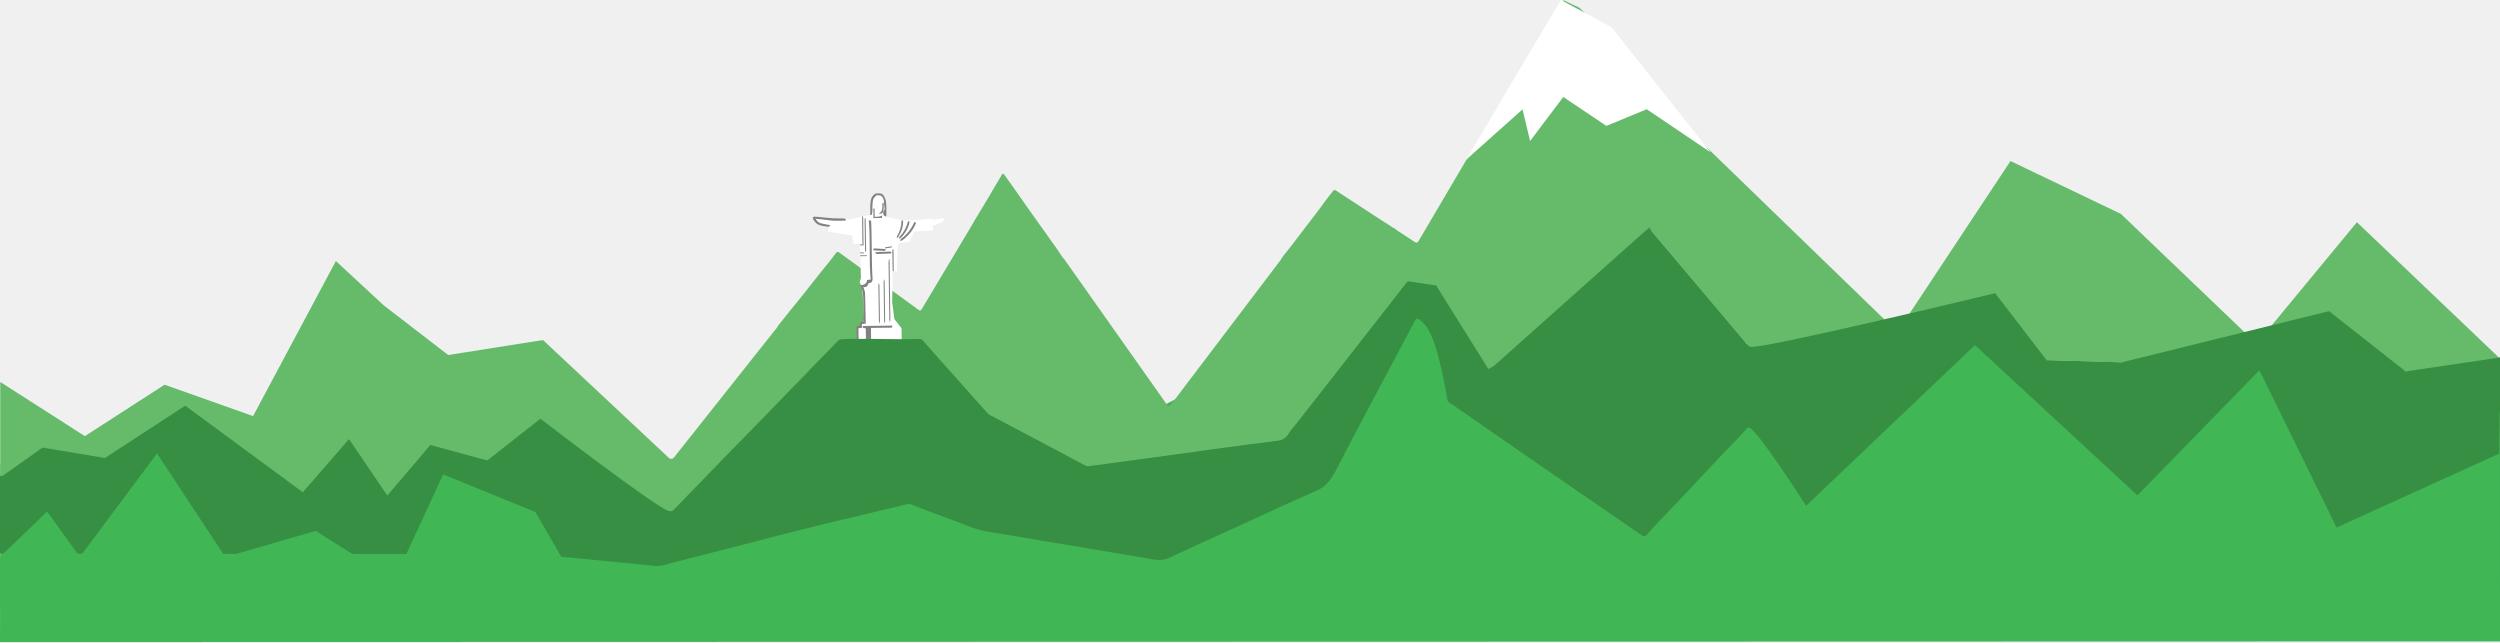
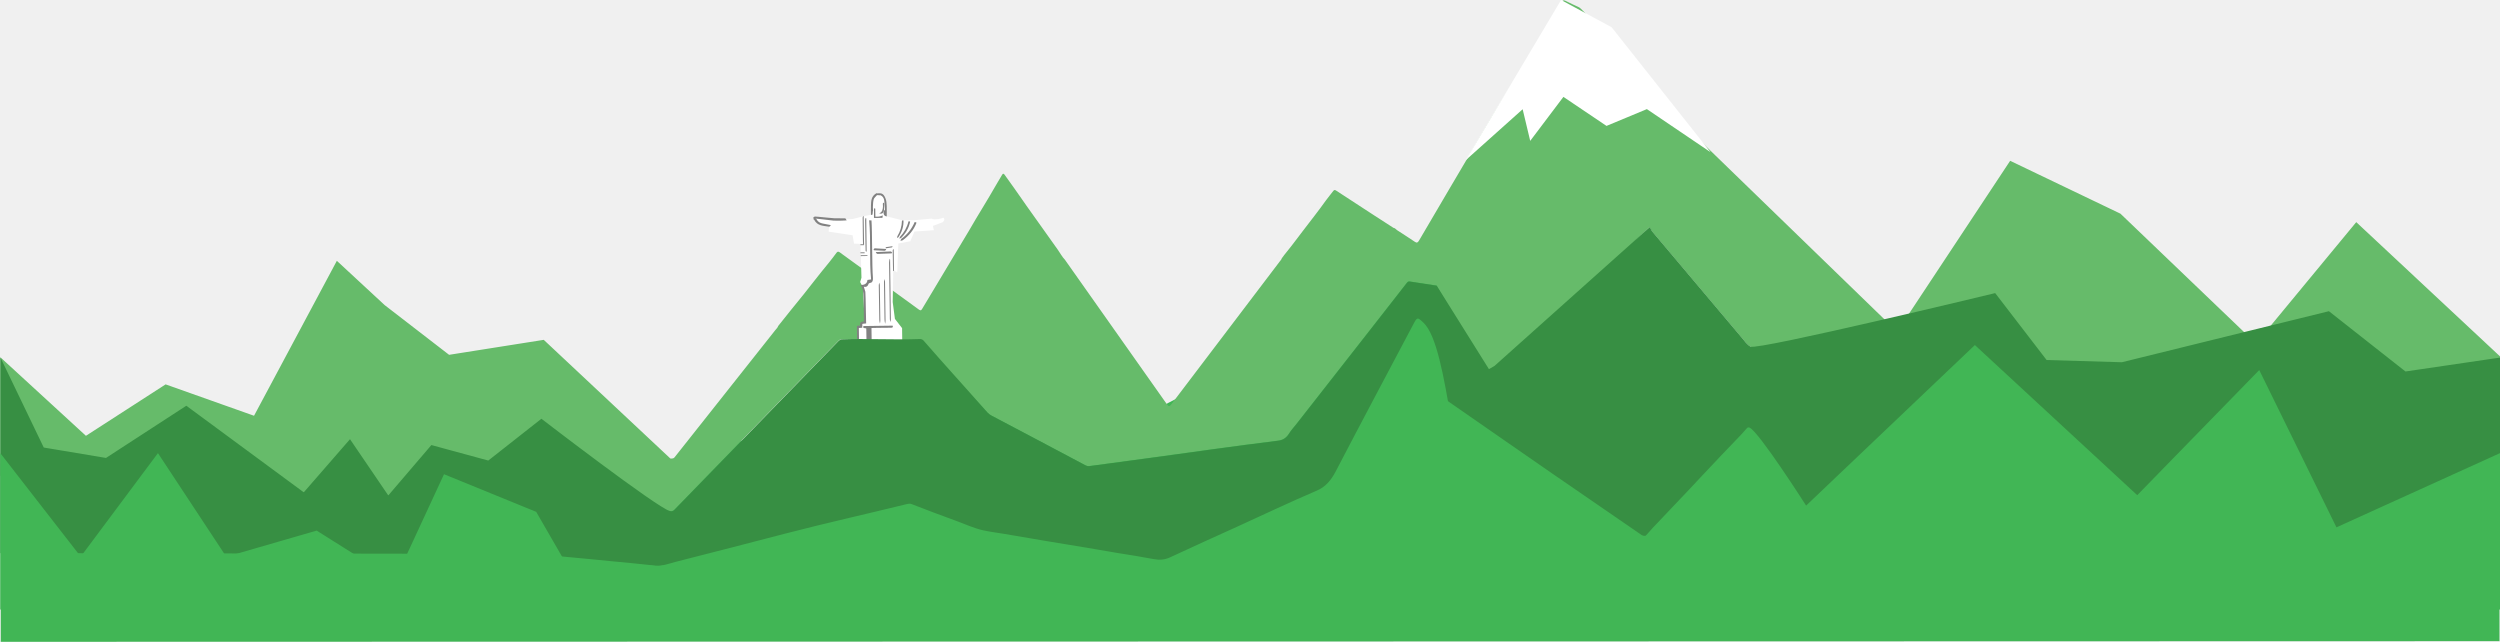
- <svg xmlns="http://www.w3.org/2000/svg" version="1.1" x="0px" y="0px" width="1920.3px" height="493.2px" viewBox="0 0 1920.3 493.2" enable-background="new 0 0 1920.3 493.2" xml:space="preserve">
+ <svg xmlns="http://www.w3.org/2000/svg" version="1.1" x="0px" y="0px" width="1920px" height="492.9px" viewBox="0 0 1920 492.9" enable-background="new 0 0 1920 492.9" xml:space="preserve">
  <defs>
</defs>
-   <polygon fill="#41B655" points="1920.3,492.7 1920.3,291.3 1355.2,281.5 1102.1,203.8 878,319.5 689.7,284.5 508,366.2 428.5,354.4  0.3,356.3 0,493.2 " />
-   <path fill="#66BB6A" d="M1920.3,291.3c-0.8,0.1-1.5-0.4-2.2-0.8c-14.5-8.1-559.1-16.1-573.6-24.1c-2.6-1.4-4.4-4.2-6.5-6.6  c-23.1-27.4-46.3-54.8-69.4-82.2c-0.7-0.8-1.6-3-1.6-3l-119.3,113.3l-4.3,2.5l-40.1-70.9c0,0-13.9-2.1-20.8-3.2  c-1-0.2-1.6,0.3-2.2,1.2c-9.4,12.1-18.8,24.1-28.2,36.1c-18.9,24.1-37.8,48.2-56.6,72.4c-1.8,2.4-3.8,4.5-5.5,7.1  c-2.4,3.8-5.2,5.2-8.7,5.6c-16.5,2-33,4.3-49.6,6.5c-16.5,2.2-32.9,4.6-49.3,6.8c-15.4,2.1-30.7,4.1-46.1,6.2  c-1,0.1-1.9-0.1-2.8-0.6c-24.2-12.8-48.3-25.6-72.5-38.4c-2-1-3.5-2.9-5.1-4.7c-15.9-18.1-31.8-26.7-47.6-44.9  c-1.1-1.3-2.2-1.6-3.5-1.5c-19.5,0.8-39.1-8.2-58.6-7.5c-1,0-1.8,0.6-2.6,1.4c-26.7,27.5-53.5,55.1-80.2,82.6  c-15.2,15.6-30.4,31.2-45.5,46.9c-1.2,1.2-2.3,1.5-3.8,1.2c-35.7-9-476.3-18-512-27c-0.6-0.2-1.3-0.1-1.9-0.2c0-24,0-72.1,0-72.1  L65.2,335l61.2-39.5l68,24.1L258,200.5l36.7,34l49.6,38.2l72.8-11.5l97.3,91.1c0,0,2.1,0.5,3.2-0.8c25.8-32.6,51.6-65.1,77.4-97.6  c0.8-1.1,1.9-1.9,2.4-3.4c3-3.8,6.1-7.6,9.1-11.4c3.4-4.3,6.9-8.5,10.3-12.7c3-3.7,5.9-7.6,8.9-11.3c3.5-4.5,7.1-8.9,10.7-13.3  c1.9-2.4,3.8-4.8,5.6-7.3c0.8-1.1,1.4-1.3,2.5-0.6c9.6,7,19.3,14,29,21c0.5,0.4,1.1,0.6,1.6,0.8c0.3,0.3,0.5,0.6,0.8,0.8  c9.9,7.2,19.9,14.3,29.8,21.6c1.3,0.9,1.8,0.2,2.5-1c11.9-19.9,23.8-39.8,35.7-59.7c3.5-6.1,7.1-12.1,10.7-18  c3.6-5.8,7-11.8,10.5-17.7c1.5-2.5,3-5.1,4.5-7.6c0.7-1.1,1.3-0.7,1.9,0.2c4.5,6.3,9,12.5,13.4,18.9c2.2,3.3,4.6,6.5,6.9,9.8  c6.8,9.6,13.7,19.2,20.5,28.8c1.8,2.5,3.3,5.5,5.4,7.6c26.2,37.1,52.3,74.1,78.5,111.2c1.3,1.9,2,1.8,3.3,0.1  c27.8-36.7,55.7-73.4,83.5-110.1c0.5-0.7,1.1-1.2,1.4-2.2c2.4-3.4,5-6.3,7.5-9.6c5.7-7.7,11.7-15.2,17.5-22.9  c2.9-3.8,5.9-7.7,8.7-11.7c1.9-2.7,4-5,5.9-7.6c0.8-1,1.4-0.7,2.2-0.2c9.9,6.4,19.7,12.9,29.6,19.3c4.7,3.1,9.4,6.1,14.1,9.1  c0.4,0.3,0.8,0.4,1.3,0.6c0.6,0.5,1.2,1,1.8,1.5c4.5,3,9.1,5.8,13.6,8.9c1.6,1.1,2.3,0.6,3.3-1.1c15.3-26,30.5-51.9,45.8-77.8  c24.4-41.4,39.2-63.6,63.6-105c0.9-1.5,1.5-1.9,2.9-1.2c3.5,1.8,7.1,3.4,10.7,5.1c4,2,70.6,80.8,70.6,80.8l173.9,168.4l86.9-131.3  l84.8,40.6l104.2,99.7l77.1-93.3l108.4,103.3c0,0,1.1,0.9,1.8,0.7C1920.3,280.2,1920.3,285.7,1920.3,291.3z" />
+   <polygon fill="#41B655" points="1919.6,492.4 1919.6,291.2 1354.9,281.3 1102,203.7 878.1,319.3 689.9,284.4 508.4,365.9  428.9,354.2 0.6,356 0.6,492.9 " />
+   <path fill="#66BB6A" d="M1920,291.1v-0.8c0,0-561.2-16.1-575.7-24.1c-2.6-1.4-4.4-4.2-6.5-6.6c-23.1-27.4-46.2-54.8-69.3-82.2  c-0.7-0.8-1.6-3-1.6-3l-119.2,113.2l-4.3,2.5l-40.1-70.8c0,0-13.9-2.1-20.8-3.2c-1-0.2-1.6,0.3-2.2,1.2c-9.4,12-18.8,24.1-28.2,36.1  c-18.9,24.1-37.7,48.2-56.6,72.3c-1.8,2.4-3.8,4.5-5.5,7.1c-2.4,3.8-5.2,5.2-8.7,5.6c-16.5,2-33,4.3-49.5,6.5  c-16.4,2.2-32.9,4.6-49.3,6.8c-15.4,2.1-30.7,4.1-46.1,6.2c-1,0.1-1.9-0.1-2.8-0.6c-24.1-12.8-48.3-25.6-72.4-38.3  c-2-1-3.5-2.9-5.1-4.7c-15.9-18.1-31.7-26.6-47.6-44.8c-1.1-1.3-2.2-1.6-3.5-1.5c-19.5,0.8-39.1-8.2-58.6-7.5c-1,0-1.8,0.6-2.6,1.4  c-26.7,27.5-53.5,55-80.2,82.5c-15.2,15.6-30.4,31.2-45.5,46.8c-1.2,1.2-2.3,1.5-3.7,1.2c-35.7-9-478.4-18-514.1-27  c-0.6-0.2,0.6-0.1,0-0.2c0-24,0-90.8,0-90.8l65.7,60.3l61.2-39.5l67.9,24.1l63.6-119l36.7,34l49.5,38.2l72.7-11.5l97.2,91.1  c0,0,2.1,0.5,3.2-0.8c25.8-32.6,51.5-65,77.3-97.6c0.8-1.1,1.9-1.9,2.4-3.4c3-3.8,6-7.6,9.1-11.4c3.4-4.3,6.9-8.5,10.3-12.7  c3-3.7,5.9-7.6,8.9-11.3c3.5-4.5,7.1-8.9,10.7-13.3c1.9-2.4,3.8-4.8,5.6-7.3c0.8-1.1,1.4-1.3,2.5-0.6c9.6,7,19.3,14,28.9,21  c0.5,0.4,1.1,0.6,1.6,0.8c0.3,0.3,0.5,0.6,0.8,0.8c9.9,7.2,19.9,14.3,29.8,21.6c1.3,0.9,1.8,0.2,2.5-1  c11.9-19.9,23.8-39.8,35.7-59.6c3.5-6.1,7.1-12.1,10.7-18c3.6-5.8,7-11.8,10.4-17.6c1.5-2.5,3-5.1,4.5-7.6c0.7-1.1,1.3-0.7,1.9,0.2  c4.5,6.3,9,12.5,13.4,18.9c2.2,3.3,4.6,6.5,6.9,9.8c6.8,9.6,13.6,19.2,20.5,28.8c1.8,2.5,3.3,5.5,5.4,7.6  c26.1,37,52.3,74.1,78.4,111.1c1.3,1.9,2,1.8,3.3,0.1c27.8-36.7,55.7-73.4,83.5-110c0.5-0.7,1.1-1.2,1.4-2.2c2.4-3.4,5-6.3,7.5-9.6  c5.7-7.7,11.7-15.2,17.5-22.9c2.9-3.8,5.9-7.7,8.7-11.7c1.9-2.7,4-5,5.9-7.6c0.8-1,1.4-0.7,2.2-0.2c9.8,6.4,19.7,12.9,29.6,19.3  c4.7,3.1,9.4,6.1,14.1,9.1c0.4,0.3,0.8,0.4,1.3,0.5c0.6,0.5,1.2,1,1.8,1.5c4.5,3,9.1,5.8,13.6,8.9c1.6,1.1,2.3,0.6,3.3-1.1  c15.2-26,30.5-51.9,45.8-77.8c24.4-41.4,39.2-63.5,63.6-105c0.9-1.5,1.5-1.9,2.9-1.2c3.5,1.8,7.1,3.4,10.7,5.1  c4,2,70.6,80.8,70.6,80.8L1457,254.7l86.8-131.2l84.7,40.6l104.1,99.7l77-93.2L1920,273.7v0.7V291.1z" />
  <g>
-     <path fill="#FFFFFF" d="M724.8,168c-0.7-1.4-0.8-0.1-4.8,0.4c-4,0.5-4.8-0.4-4.8-0.4l-13.2,1.2l-9.3,0.1l-13-3.3l-0.8-1.3l1.4-4.9   l-1.1-7.7l-3.3-2.8l-2.8,0l-2.1,1.8l-1.4,3.8l-0.9,7.9l1,2l-6.9,1.4l-8.3,2.1l-7.1,0.3l-7-0.2l-3.1,0.4l-11.9-1.3l0.5,1l3.2,3.3   l7,1.4l0.3,1.8l-0.3,3l18.4,2.8l1.1,6.4l5,0.2l0.7,26.1l-1,3.3l2.1,4.1l1.3,24.7l-0.5,1.8l-2.2,2.2l-2.4,1.9l0.3,25.1l33.9-0.5   l-0.3-23.9l-5.5-7.1l-1.7-12.9l0.4-24.7l3.1,1.9l0.8-22.3l9.3-1.7l3.2-7.5l14.9-1l-0.7-3.3l7.1-2.7   C723.3,171.3,725.5,169.4,724.8,168z" />
+     <path fill="#FFFFFF" d="M725.1,167.9c-0.7-1.4-0.8-0.1-4.8,0.4c-4,0.5-4.8-0.4-4.8-0.4l-13.2,1.2l-9.3,0.1l-13-3.3l-0.8-1.3   l1.4-4.9l-1.1-7.7l-3.3-2.8l-2.8,0l-2.1,1.8l-1.4,3.8l-0.9,7.9l1,2l-6.9,1.4l-8.3,2.1l-7.1,0.3l-7-0.2l-3.1,0.4l-11.9-1.3l0.5,1   l3.2,3.3l7,1.4l0.3,1.8l-0.3,3l18.4,2.8l1.1,6.4l5,0.2l0.7,26l-1,3.3l2.1,4.1l1.3,24.7l-0.5,1.8l-2.2,2.2l-2.4,1.9l0.3,25.1   l33.9-0.5l-0.3-23.9l-5.5-7.1l-1.7-12.9l0.4-24.7l3.1,1.9l0.8-22.2l9.2-1.7l3.2-7.5l14.9-1l-0.7-3.3l7.1-2.7   C723.5,171.2,725.8,169.3,725.1,167.9z" />
    <g>
-       <path fill="#818181" d="M672.6,148.7c0.2,0.3-0.9,0.9-0.2,1.1c0.8,0.3,3.6,0.2,3.8,0.3c1.7,0.9,2.5,2.3,2.7,4.1    c0.2,2.1,0.4,4.1,0.6,6.2c0,0.3,0,0.8-0.1,0.9c-1.2,0.8-1.3,2.8-0.6,3.9c0.6,1,2,1.1,2,1.1s0.1-6.5,0-7.9c-0.1-2.1-0.2-4.3-1-6.1    c-0.6-1.5-1.6-3.5-3.6-3.7C674.3,148.4,672.9,148.7,672.6,148.7z" />
-       <path fill="#818181" d="M624.4,168.5c0.2,0.1,0.5,0.2,0.6,0.4c2.4,4.8,7.2,4.6,11.5,5.3c0.3,0.1,0.8-0.6,1.2-0.9    c-0.1-0.1-0.2-0.3-0.3-0.4c-1.9-0.4-3.8-0.7-5.7-1.1c-2.2-0.4-3.9-1.3-4.9-3.3c-0.6-1.1-1.3-1.3-2.3-0.7    C624.4,168,624.4,168.2,624.4,168.5z" />
-       <path fill="#818181" d="M670.2,161.9c0-1-0.2-2.1-0.1-3.1c0.1-1.9,0.1-3.8,0.6-5.6c0.3-1.1,1.5-2,2.3-3c0.4-0.5,0.7-0.8,0.7-0.8    s-0.6-0.7-1.2-0.7c-3.6,2.1-3.8,5.6-4,9.2c-0.1,1.7,0,5.6,0,7.3c0.2,0.1,1-0.3,1.1-0.2C670.1,164.5,669.9,162.3,670.2,161.9    L670.2,161.9z" />
-       <path fill="#818181" d="M670.4,276.7c-0.4-0.4-1.2-0.6-1.8-0.6c-3,0-6,0.1-8.9,0.1c-0.1-8-0.2-16-0.3-24.1c1-0.1,1.7-0.2,2.6-0.2    c0-1,0.1-1.9,0.1-3c1-0.1,1.9-0.2,2.9-0.3c-0.1-6.4-0.4-19-0.4-19l-0.2-5.3c0,0-0.7-2.3-1.2-3.9c2.1,0.5,3.1-0.5,3.7-2.3    c0.1-0.4,1.4-0.8,1.4-0.8s2.3,0,1.9-4.2c-0.7-7.1-0.5-36.1-1.1-43.7c-0.6,0-1.1-0.1-1.8-0.1c1.5,15.5,0,29.9,1.5,45.4    c-1.6,0.1-1.1,0.3-2.8,0.4c-0.2,3.1-2.7,3.9-5.2,3.9c2.6,4.4,2.2,9,2.3,13.6c0.1,4.8,0.1,9.5,0.2,14.3c-2.8,0.5-2.8,0.5-3.1,3.2    c-0.6,0.1-1.3,0.1-2.3,0.3c0.1,9.1,0.3,18.2,0.4,27.5c2.6,0,5.5,0.1,8.3-0.2C669,277.6,672.3,278.5,670.4,276.7z" />
-       <path fill="#818181" d="M665.4,274.5c1.4,0,2.5,0,3.9-0.1c-0.1-7.5-0.2-14.8-0.3-22.5c1.8,0,3.3,0,4.8-0.1c3.4,0,6.9-0.1,10.3-0.1    c1.1,0,1.6-0.4,1.2-1.6c-7.5,0.1-15,0.2-22.5,0.3c-0.7,2.2,1.3,1.3,2.2,1.9C665.2,259.6,665.3,267,665.4,274.5z" />
-       <path fill="#818181" d="M624.6,167.8c1.7,0.1,13.7,1.6,15,1.7c3.2,0.2,10.1,0,10.4-0.2c-0.4-0.3-0.8-1.5-1.2-1.5    c-2.9,0-5.7-0.1-8.7-0.1c-1.6,0-12.7-1.3-14.6-1.3c-0.5,0-0.9,0.6-1.4,0.9C624.3,167.5,624.4,167.7,624.6,167.8z" />
-       <path fill="#818181" d="M682.9,198.8c-0.1,1-0.4,2-0.4,2.9c0.1,11.9,0.3,23.7,0.5,35.6c0,2.7,0,5.4,0.1,8.1c0,0.7,0.3,1.4,0.5,2.1    c0.1-0.7,0.3-1.4,0.3-2.1c-0.2-15.3-0.4-30.5-0.6-45.8C683.1,199.3,683,199.1,682.9,198.8z" />
-       <path fill="#818181" d="M685.8,191.4c-0.1,0.3-0.4,0.7-0.4,1c0,4.2,0.1,8.4,0.2,12.6c0,1,0,1.9,0.1,2.9c0,0.3,0.8,0.4,0.8,0.4    s-0.1-11.2-0.2-16.6C686,191.6,685.9,191.5,685.8,191.4z" />
-       <path fill="#818181" d="M664.5,167.4c-0.1,0.5-0.4,1.1-0.4,1.6c0.1,6.5,0.2,12.9,0.3,19.4c0,1.5,0,3,0.1,4.4    c0,0.4,0.8,0.6,0.8,0.6s-0.2-17.3-0.4-25.6C664.7,167.7,664.6,167.6,664.5,167.4z" />
-       <path fill="#818181" d="M663.8,194.3c-0.1-0.1-0.1-0.4-0.2-0.4c-0.8,0-1.6,0-2.4,0c-0.2,0-0.4,0-0.6,0c-0.1,0-0.1,0.7-0.1,0.7    s2.2,0,3.2,0C663.8,194.6,663.8,194.5,663.8,194.3z" />
-       <path fill="#818181" d="M662.6,165.9c-0.1,0.5-0.4,0.9-0.4,1.4c0.1,5.5,0.1,11.1,0.2,16.6c0,1.3,0,2.5,0.1,3.8    c0,0.3,0.8,0.5,0.8,0.5s-0.2-14.7-0.3-21.9C662.9,166.2,662.7,166,662.6,165.9z" />
-       <path fill="#818181" d="M663.3,188.2c-0.1-0.1-0.1-0.4-0.2-0.4c-0.7,0-1.3,0-2,0c-0.2,0-0.3,0-0.5,0c0,0,0,0.7,0,0.7s1.8,0,2.6,0    C663.2,188.4,663.3,188.3,663.3,188.2z" />
-       <path fill="#818181" d="M666,196.5c-0.1-0.1-0.2-0.4-0.3-0.4c-1.3,0-2.7,0-4,0c-0.3,0-0.6,0-0.9,0c-0.1,0-0.1,0.7-0.1,0.7    s3.6,0,5.3-0.1C665.9,196.7,666,196.6,666,196.5z" />
-       <path fill="#818181" d="M679.7,231.2c-0.1-4.9-0.1-9.8-0.2-14.7c0-0.7-0.3-1.4-0.4-2.1c-0.1,0.7-0.4,1.3-0.4,2    c0.1,9.6,0.3,19.3,0.4,28.9c0,0.5,0,1,0.1,1.4c0.1,0.7,0.3,1.4,0.4,2.1c0.1-0.8,0.3-1.5,0.3-2.3    C679.8,241.4,679.7,236.3,679.7,231.2C679.6,231.2,679.6,231.2,679.7,231.2z" />
-       <path fill="#818181" d="M703.7,171.1c-0.5-0.2-0.8-0.4-1.2-0.5c-0.2,0.1-0.3,0.1-0.3,0.2c-2.2,5.1-5.5,9.3-10,12.6    c-0.4,0.3-0.6,1.1-0.9,1.6c0.6-0.1,1.3-0.1,1.8-0.4C697.8,181.1,701.5,176.7,703.7,171.1z" />
-       <path fill="#818181" d="M698.7,170.3c-0.4-0.1-0.7-0.2-1-0.3c-0.1,0.1-0.2,0.2-0.3,0.2c-1.1,4.5-3.3,8.4-6.5,11.8    c-0.3,0.3-0.3,1-0.5,1.4c0.5-0.2,1.1-0.3,1.4-0.6C695.3,179.4,697.7,175.3,698.7,170.3z" />
-       <path fill="#818181" d="M693.7,169.4c-0.4,0-0.7,0-1,0c-0.1,0.1-0.2,0.2-0.2,0.3c-0.1,4.2-1.3,8.2-3.5,11.8    c-0.2,0.4-0.1,0.9-0.2,1.4c0.4-0.3,0.9-0.4,1.1-0.8C692.4,178.2,693.8,174.1,693.7,169.4z" />
-       <path fill="#818181" d="M675.7,232.7c-0.1-4.5-0.1-9-0.2-13.5c0-0.6-0.3-1.3-0.4-1.9c-0.1,0.6-0.4,1.2-0.4,1.8    c0.1,8.8,0.2,17.6,0.4,26.5c0,0.4,0,0.9,0.1,1.3c0.1,0.7,0.3,1.3,0.4,1.9c0.1-0.7,0.3-1.4,0.3-2.1    C675.8,242,675.7,237.3,675.7,232.7C675.6,232.7,675.7,232.7,675.7,232.7z" />
-       <path fill="#818181" d="M670.9,167.5c2.2,0,4.3-0.1,6.5-0.1c0.1-0.6,0.2-1.1,0.3-1.9c-1,0.3-1.8,0.8-2.7,0.9c-1,0.2-2,0.1-3.1,0.1    c0-2.1-0.1-4.1-0.1-6.2c-0.4-0.1-0.6-0.1-1-0.2C671,160,670.9,164.9,670.9,167.5z" />
-       <path fill="#818181" d="M684.9,194.1c-0.4-0.3-0.8-1-1.2-0.9c-3.7,0.1-7.4,0.3-11.1,0.5c-0.1,0.2-0.2,0.4-0.3,0.5    c0.5,0.3,0.9,0.9,1.4,0.9c3.6-0.1,7.2-0.3,10.7-0.4C684.6,194.5,684.8,194.3,684.9,194.1z" />
-       <path fill="#818181" d="M670.7,191.7c0.3-0.3,0.6-1,1-0.9c2.8,0.1,5.7,0.3,8.5,0.5c0.1,0.2,0.1,0.4,0.2,0.5    c-0.4,0.3-0.7,0.9-1.1,0.9c-2.8-0.1-5.5-0.3-8.3-0.4C670.9,192.1,670.8,191.9,670.7,191.7z" />
-       <path fill="#818181" d="M679.8,190.5c0.1-0.2,0.3-0.6,0.4-0.6c1.6-0.3,3.2-0.5,4.8-0.7c0.1,0.1,0.1,0.2,0.2,0.3    c-0.2,0.2-0.3,0.6-0.5,0.6c-1.5,0.3-3.1,0.5-4.6,0.7C680,190.7,679.9,190.6,679.8,190.5z" />
-       <path fill="#818181" d="M674.9,164c1.9,0.6,3.2-0.1,3.6-1.9c0.4-1.8,0.3-3.7,0.4-5.6c0-0.3-0.5-0.5-0.7-0.8    c-0.2,0.3-0.5,0.6-0.5,0.9c0,0.8,0.2,1.6,0.1,2.4C677.6,160.9,677.5,162.9,674.9,164z" />
+       <path fill="#818181" d="M672.8,148.6c0.2,0.3-0.9,0.9-0.2,1.1c0.8,0.3,3.6,0.2,3.8,0.3c1.7,0.9,2.5,2.3,2.7,4.1    c0.2,2.1,0.4,4.1,0.6,6.2c0,0.3,0,0.8-0.1,0.9c-1.2,0.8-1.3,2.8-0.6,3.9c0.6,1,2,1.1,2,1.1s0.1-6.5,0-7.9c-0.1-2.1-0.2-4.3-1-6.1    c-0.6-1.5-1.6-3.4-3.6-3.7C674.6,148.3,673.2,148.6,672.8,148.6z" />
+       <path fill="#818181" d="M624.7,168.4c0.2,0.1,0.5,0.2,0.6,0.4c2.4,4.8,7.2,4.6,11.5,5.3c0.3,0.1,0.8-0.6,1.2-0.9    c-0.1-0.1-0.2-0.3-0.3-0.4c-1.9-0.4-3.8-0.7-5.7-1.1c-2.2-0.4-3.9-1.3-4.9-3.3c-0.6-1.1-1.3-1.3-2.3-0.7    C624.7,167.9,624.7,168.1,624.7,168.4z" />
+       <path fill="#818181" d="M670.5,161.8c0-1-0.2-2.1-0.1-3.1c0.1-1.9,0.1-3.8,0.6-5.6c0.3-1.1,1.5-2,2.3-3c0.4-0.5,0.7-0.8,0.7-0.8    s-0.6-0.7-1.2-0.7c-3.6,2.1-3.8,5.6-3.9,9.2c-0.1,1.7,0,5.6,0,7.3c0.2,0.1,1-0.3,1.1-0.2C670.3,164.4,670.2,162.2,670.5,161.8    L670.5,161.8z" />
+       <path fill="#818181" d="M670.6,276.5c-0.4-0.4-1.2-0.6-1.8-0.6c-3,0-6,0.1-8.9,0.1c-0.1-8-0.2-16-0.3-24.1c1-0.1,1.7-0.2,2.6-0.2    c0-1,0.1-1.9,0.1-3c1-0.1,1.9-0.2,2.9-0.3c-0.1-6.4-0.4-19-0.4-19l-0.2-5.3c0,0-0.7-2.3-1.2-3.9c2.1,0.5,3.1-0.5,3.7-2.3    c0.1-0.4,1.4-0.7,1.4-0.7s2.3,0,1.9-4.2c-0.7-7.1-0.5-36.1-1.1-43.7c-0.6,0-1.1-0.1-1.8-0.1c1.5,15.5,0,29.9,1.5,45.4    c-1.6,0.1-1.1,0.3-2.8,0.4c-0.2,3.1-2.7,3.9-5.2,3.9c2.6,4.4,2.2,9,2.3,13.6c0.1,4.8,0.1,9.5,0.2,14.3c-2.8,0.5-2.8,0.5-3.1,3.2    c-0.6,0.1-1.3,0.1-2.3,0.3c0.1,9.1,0.3,18.2,0.4,27.5c2.6,0,5.4,0.1,8.3-0.2C669.3,277.4,672.6,278.4,670.6,276.5z" />
+       <path fill="#818181" d="M665.7,274.4c1.4,0,2.5,0,3.9-0.1c-0.1-7.5-0.2-14.8-0.3-22.4c1.8,0,3.3,0,4.8-0.1c3.4,0,6.9-0.1,10.3-0.1    c1.1,0,1.6-0.4,1.2-1.6c-7.5,0.1-15,0.2-22.5,0.3c-0.7,2.2,1.3,1.3,2.2,1.9C665.5,259.5,665.6,266.9,665.7,274.4z" />
+       <path fill="#818181" d="M624.9,167.7c1.7,0.1,13.7,1.6,15,1.7c3.2,0.2,10,0,10.4-0.2c-0.4-0.3-0.8-1.5-1.2-1.5    c-2.9,0-5.7-0.1-8.7-0.1c-1.6,0-12.7-1.3-14.5-1.3c-0.5,0-0.9,0.6-1.4,0.9C624.6,167.4,624.7,167.6,624.9,167.7z" />
+       <path fill="#818181" d="M683.2,198.7c-0.1,1-0.4,2-0.4,2.9c0.1,11.8,0.3,23.7,0.5,35.5c0,2.7,0,5.4,0.1,8.1c0,0.7,0.3,1.4,0.5,2.1    c0.1-0.7,0.3-1.4,0.3-2.1c-0.2-15.3-0.4-30.5-0.6-45.8C683.4,199.2,683.3,199,683.2,198.7z" />
+       <path fill="#818181" d="M686,191.3c-0.1,0.3-0.4,0.7-0.4,1c0,4.2,0.1,8.4,0.2,12.6c0,1,0,1.9,0.1,2.9c0,0.3,0.7,0.4,0.7,0.4    s-0.1-11.2-0.2-16.6C686.3,191.5,686.2,191.4,686,191.3z" />
+       <path fill="#818181" d="M664.8,167.3c-0.1,0.5-0.4,1.1-0.4,1.6c0.1,6.5,0.2,12.9,0.3,19.4c0,1.5,0,3,0.1,4.4    c0,0.4,0.8,0.6,0.8,0.6s-0.2-17.2-0.3-25.6C665,167.6,664.9,167.5,664.8,167.3z" />
+       <path fill="#818181" d="M664.1,194.2c-0.1-0.1-0.1-0.4-0.2-0.4c-0.8,0-1.6,0-2.4,0c-0.2,0-0.4,0-0.6,0c-0.1,0-0.1,0.7-0.1,0.7    s2.2,0,3.2,0C664.1,194.4,664.1,194.3,664.1,194.2z" />
+       <path fill="#818181" d="M662.9,165.8c-0.1,0.5-0.4,0.9-0.4,1.4c0.1,5.5,0.1,11,0.2,16.6c0,1.3,0,2.5,0.1,3.8    c0,0.3,0.8,0.5,0.8,0.5s-0.2-14.7-0.3-21.8C663.1,166.1,663,165.9,662.9,165.8z" />
+       <path fill="#818181" d="M663.5,188c-0.1-0.1-0.1-0.4-0.2-0.4c-0.7,0-1.3,0-2,0c-0.2,0-0.3,0-0.5,0c0,0,0,0.7,0,0.7s1.8,0,2.6,0    C663.5,188.3,663.5,188.2,663.5,188z" />
+       <path fill="#818181" d="M666.3,196.4c-0.1-0.1-0.2-0.4-0.3-0.4c-1.3,0-2.7,0-4,0c-0.3,0-0.6,0-0.9,0c-0.1,0-0.1,0.7-0.1,0.7    s3.6,0,5.3-0.1C666.2,196.6,666.2,196.5,666.3,196.4z" />
+       <path fill="#818181" d="M679.9,231.1c-0.1-4.9-0.1-9.8-0.2-14.7c0-0.7-0.3-1.4-0.4-2.1c-0.1,0.7-0.4,1.3-0.4,2    c0.1,9.6,0.3,19.3,0.4,28.9c0,0.5,0,1,0.1,1.4c0.1,0.7,0.3,1.4,0.4,2.1c0.1-0.8,0.3-1.5,0.3-2.3    C680,241.2,679.9,236.2,679.9,231.1C679.9,231.1,679.9,231.1,679.9,231.1z" />
+       <path fill="#818181" d="M703.9,171c-0.5-0.2-0.8-0.4-1.2-0.5c-0.2,0.1-0.3,0.1-0.3,0.2c-2.2,5.1-5.5,9.3-10,12.6    c-0.4,0.3-0.6,1.1-0.9,1.6c0.6-0.1,1.3-0.1,1.8-0.4C698.1,181,701.8,176.6,703.9,171z" />
+       <path fill="#818181" d="M699,170.2c-0.4-0.1-0.7-0.2-1-0.3c-0.1,0.1-0.2,0.2-0.3,0.2c-1.1,4.5-3.3,8.4-6.5,11.8    c-0.3,0.3-0.3,1-0.5,1.4c0.5-0.2,1.1-0.3,1.4-0.6C695.5,179.3,698,175.2,699,170.2z" />
+       <path fill="#818181" d="M693.9,169.3c-0.4,0-0.7,0-1,0c-0.1,0.1-0.2,0.2-0.2,0.3c-0.1,4.2-1.3,8.2-3.5,11.8    c-0.2,0.4-0.1,0.9-0.2,1.4c0.4-0.3,0.9-0.4,1.1-0.8C692.7,178.1,694,174,693.9,169.3z" />
+       <path fill="#818181" d="M675.9,232.5c-0.1-4.5-0.1-9-0.2-13.5c0-0.6-0.3-1.3-0.4-1.9c-0.1,0.6-0.4,1.2-0.4,1.8    c0.1,8.8,0.2,17.6,0.4,26.4c0,0.4,0,0.9,0.1,1.3c0.1,0.7,0.3,1.3,0.4,1.9c0.1-0.7,0.3-1.4,0.3-2.1    C676,241.8,676,237.2,675.9,232.5C675.9,232.5,675.9,232.5,675.9,232.5z" />
+       <path fill="#818181" d="M671.2,167.4c2.2,0,4.3-0.1,6.5-0.1c0.1-0.6,0.2-1.1,0.3-1.9c-1,0.3-1.8,0.8-2.7,0.9c-1,0.2-2,0.1-3,0.1    c0-2.1-0.1-4.1-0.1-6.2c-0.4-0.1-0.6-0.1-1-0.2C671.3,159.9,671.2,164.8,671.2,167.4z" />
+       <path fill="#818181" d="M685.2,194c-0.4-0.3-0.8-1-1.2-0.9c-3.7,0.1-7.4,0.3-11.1,0.5c-0.1,0.2-0.2,0.4-0.3,0.5    c0.5,0.3,0.9,0.9,1.4,0.9c3.6-0.1,7.2-0.3,10.7-0.4C684.9,194.4,685,194.2,685.2,194z" />
+       <path fill="#818181" d="M670.9,191.6c0.3-0.3,0.6-1,1-0.9c2.8,0.1,5.7,0.3,8.5,0.5c0.1,0.2,0.1,0.4,0.2,0.5    c-0.4,0.3-0.7,0.9-1.1,0.9c-2.8-0.1-5.5-0.3-8.3-0.4C671.1,191.9,671,191.8,670.9,191.6z" />
+       <path fill="#818181" d="M680.1,190.4c0.1-0.2,0.3-0.6,0.4-0.6c1.6-0.3,3.2-0.5,4.8-0.7c0.1,0.1,0.1,0.2,0.2,0.3    c-0.2,0.2-0.3,0.6-0.5,0.6c-1.5,0.3-3.1,0.5-4.6,0.7C680.2,190.6,680.1,190.5,680.1,190.4z" />
+       <path fill="#818181" d="M675.2,163.9c1.9,0.6,3.2-0.1,3.6-1.9c0.4-1.8,0.3-3.7,0.4-5.6c0-0.3-0.5-0.5-0.7-0.8    c-0.2,0.3-0.5,0.6-0.5,0.9c0,0.8,0.2,1.6,0.1,2.4C677.9,160.8,677.8,162.8,675.2,163.9z" />
    </g>
  </g>
-   <path fill="#378F43" d="M1920.3,315.5c-1.3-0.6,0,142.3,0,142.3l-99.3-30.8c0,0-659.8-6.9-685.2-30.5  c-20.5-19-22.2-129.6-42.8-148.7c-4.7-4.3-4.7-4.3-7.9,1.8c-19.9,37.5-39.9,74.9-59.5,112.7c-3.9,7.4-8.2,12-14.5,14.7  c-20.3,8.7-40.4,18.3-60.6,27.5c-17.4,7.9-34.8,15.7-52.1,23.8c-4.2,2-8.3,2.2-12.6,1.4c-9.3-1.8-18.6-3.2-27.8-4.7  c-8-1.4-16-2.8-24-4.1c-10.1-1.7-20.2-3.3-30.3-5c-11.2-1.9-22.4-3.8-33.6-5.7c-5.3-0.9-10.6-1.5-15.8-2.7c-7-1.6-13.8-4.8-20.7-7.3  c-11.4-4.1-22.7-8.4-34-12.8c-1.3-0.5-2.5-0.2-3.8,0.1c-30.9,7.6-61.9,14.5-92.8,22.5c-28.2,7.4-56.5,14.6-84.7,21.8  c-5.1,1.3-10.1,3.4-15.4,2.9c-6.4-0.7-12.9-1.4-19.3-2c-4.3-0.4-8.6-0.8-12.8-1.2c-6.8-0.7-13.5-1.4-20.3-2  c-6.1-0.6-12.1-1.1-18.2-1.7c-6.8-0.7-13.5-1.4-20.3-2c-2.4-0.2-409.6-0.4-412-0.7c0-19.9,0-39.8,0-59.7c0.6,0.1,1.9,0.2,1.9,0.2  l30.8-21.8l47.9,8l61.7-40.2l90.3,66.5l35.5-40.8l29.4,43.3l33.1-38.8l43.7,11.9l40.8-32.1c0,0,88.9,68.5,98.8,71  c1.4,0.4,2.6,0.1,3.8-1.2c15.2-15.7,30.4-31.3,45.5-46.9c26.7-27.5,53.5-55,80.2-82.6c0.8-0.8,1.6-1.4,2.6-1.4  c19.5-0.7,40.1,0.5,59.6-0.2c1.3-0.1,2.5,0.2,3.5,1.5c15.9,18.2,30.8,34.4,46.7,52.6c1.6,1.8,3.1,3.7,5.1,4.7  c24.2,12.7,48.3,25.5,72.5,38.4c0.9,0.5,1.8,0.7,2.8,0.6c15.4-2.1,30.7-4.1,46.1-6.2c16.5-2.2,32.9-4.6,49.3-6.8  c16.5-2.2,33-4.5,49.6-6.5c3.5-0.4,6.4-1.8,8.7-5.6c1.6-2.6,3.6-4.8,5.5-7.1c18.9-24.1,37.8-48.2,56.6-72.4  c9.4-12,18.8-24.1,28.2-36.1c0.6-0.8,1.3-1.3,2.2-1.2c6.9,1.1,20.8,3.2,20.8,3.2l40.1,64.1l4.3-2.5L1267,174.5l1.6,3  c23.1,27.4,46.2,54.8,69.4,82.2c2,2.4,3.9,5.2,6.5,6.6c5.5,3,188-41.1,188-41.1l39.5,51.4l57.9,1.7l159.1-39.3l58.8,46.3  c0,0,71.8-10.6,72.6-10.7C1920.3,282.7,1920.3,307.4,1920.3,315.5z" />
-   <path fill="#89D3E2" d="M1366.6,304" />
-   <path fill="#41B655" d="M1920.3,466.7c0,0-0.2,1.7-1.6,1.7c-327.4,0-1589.8,0-1917.2,0c-1.3,0-1.6-0.3-1.6-1.7c0.1-13,0-26,0-39  c0.4,0,36.3-34.8,36.3-34.8l25.1,34.9l59.3-79.5l52.5,79.6l69.4-20.1l60.3,37.9l37.6-81.3l70.9,28.9l21,36.4l15.6,16l22.9-13.2  c0,0,8.6,0.6,12.8,0.9c6.4,0.5,12.9,1,19.3,1.5c5.3,0.4,10.3-1.2,15.4-2.2c28.2-5.4,56.5-10.8,84.7-16.3c30.9-6,61.9-11.2,92.8-16.9  c1.2-0.2,2.5-0.4,3.8-0.1c11.3,3.2,22.6,6.5,34,9.6c6.9,1.9,13.6,4.3,20.7,5.5c5.2,0.9,10.5,1.3,15.8,2c11.2,1.4,22.4,2.9,33.6,4.3  c10.1,1.3,20.2,2.5,30.3,3.8c8,1,16,2.1,24,3.1c9.3,1.2,18.6,2.2,27.8,3.6c4.3,0.6,8.4,0.4,12.6-1.1c17.3-6.1,34.7-11.9,52.1-17.8  c20.2-6.9,40.3-14,60.6-20.6c6.3-2,10.6-5.5,14.5-11c19.6-28.3,39.6-56.3,59.5-84.3c3.3-4.6,3.3-4.6,7.9-1.4  c20.5,14.2,41.1,28.4,61.6,42.7c25.4,17.6,50.8,35.2,76.3,52.6c10.2,7,20.4,14,30.5,21c1.4,0.9,2.2,0.9,3.3-0.4  c1.6-1.9,3.3-3.8,5-5.6c12.2-13,24.7-25.8,36.8-38.9c10.2-11,20.6-21.7,30.9-32.5c1.4-1.5,2.8-3.1,4.2-4.7c0.6-0.7,1.2-1.1,2.2-0.7  c6.9,2.6,43.5,59.9,43.5,59.9L1517,265.1l124.8,115.4l93.7-96.1l59.3,120.8l125.4-57L1920.3,466.7z" />
-   <polygon fill="#FFFFFF" points="1199,0 1237.8,20.9 1313.9,117 1264.9,83.9 1233.9,96.7 1200.8,74.5 1175.3,108.3 1169.5,84  1125.7,123.1 " />
+   <path fill="#378F43" d="M1920,315.3v142.2l-99.4-30.8c0,0-659.4-6.9-684.8-30.4c-20.5-19-22.2-129.6-42.7-148.6  c-4.6-4.3-4.7-4.3-7.9,1.8c-19.8,37.5-39.8,74.9-59.4,112.6c-3.9,7.4-8.2,12-14.5,14.7c-20.3,8.7-40.4,18.2-60.5,27.4  c-17.4,7.9-34.8,15.7-52.1,23.8c-4.2,2-8.3,2.2-12.6,1.4c-9.3-1.8-18.5-3.2-27.8-4.7c-8-1.4-16-2.8-24-4.1  c-10.1-1.7-20.2-3.3-30.3-5c-11.2-1.9-22.4-3.8-33.5-5.7c-5.3-0.9-10.6-1.5-15.8-2.7c-7-1.6-13.8-4.8-20.7-7.3  c-11.3-4.1-22.7-8.4-34-12.8c-1.3-0.5-2.5-0.2-3.8,0.1c-30.9,7.6-61.9,14.5-92.7,22.5c-28.2,7.4-56.4,14.6-84.6,21.8  c-5.1,1.3-10.1,3.4-15.4,2.9c-6.4-0.7-12.9-1.4-19.3-2c-4.3-0.4-8.6-0.8-12.8-1.2c-6.8-0.7-13.5-1.4-20.3-2  c-6.1-0.6-12.1-1.1-18.2-1.7c-6.8-0.7-13.5-1.4-20.3-2c-2.4-0.2-412.3-0.7-412.3-0.7V274.5l33.3,69.2l47.8,8l61.7-40.1l90.2,66.5  l35.5-40.8l29.4,43.2l33.1-38.7l43.7,11.9l40.8-32.1c0,0,88.9,68.4,98.7,70.9c1.4,0.4,2.6,0.1,3.7-1.2  c15.2-15.6,30.3-31.2,45.5-46.8c26.7-27.5,53.5-55,80.2-82.5c0.8-0.8,1.6-1.4,2.6-1.4c19.5-0.7,40,0.5,59.6-0.2  c1.3-0.1,2.5,0.2,3.5,1.5c15.8,18.2,30.7,34.4,46.6,52.5c1.6,1.8,3.1,3.7,5.1,4.7c24.2,12.7,48.3,25.5,72.4,38.3  c0.9,0.5,1.8,0.7,2.8,0.6c15.4-2.1,30.7-4.1,46.1-6.2c16.4-2.2,32.9-4.6,49.3-6.8c16.5-2.2,33-4.5,49.5-6.5c3.5-0.4,6.4-1.8,8.7-5.6  c1.6-2.6,3.6-4.8,5.5-7.1c18.9-24.1,37.7-48.2,56.6-72.3c9.4-12,18.8-24.1,28.2-36.1c0.6-0.8,1.3-1.3,2.2-1.2  c6.9,1.1,20.8,3.2,20.8,3.2l40.1,64.1l4.3-2.5L1267,174.4l1.6,3c23.1,27.4,46.2,54.8,69.3,82.2c2,2.4,3.9,5.2,6.5,6.6  c5.5,3,187.9-41.1,187.9-41.1l39.5,51.4l57.8,1.7l159-39.2l58.8,46.3l72.8-10.7V315.3z" />
+   <path fill="#89D3E2" d="M1366.4,303.9" />
+   <path fill="#41B655" d="M1920,466.4v1.7l-1919.8,0v-1.7V348L62,427.5l59.3-79.5l52.5,79.6l69.4-20.1l60.2,37.9l37.6-81.2l70.8,28.9  l21,36.4l15.6,16l22.9-13.2c0,0,8.6,0.6,12.8,0.9c6.4,0.5,12.9,1,19.3,1.5c5.3,0.4,10.3-1.2,15.4-2.2c28.2-5.4,56.4-10.8,84.6-16.3  c30.8-6,61.8-11.2,92.7-16.9c1.2-0.2,2.5-0.4,3.8-0.1c11.3,3.2,22.6,6.5,34,9.5c6.9,1.9,13.6,4.3,20.7,5.5c5.2,0.9,10.5,1.3,15.8,2  c11.2,1.4,22.4,2.9,33.5,4.3c10.1,1.3,20.2,2.5,30.3,3.8c8,1,16,2.1,24,3.1c9.3,1.2,18.6,2.2,27.8,3.6c4.3,0.6,8.4,0.4,12.6-1.1  c17.3-6.1,34.7-11.9,52.1-17.8c20.2-6.9,40.3-14,60.5-20.5c6.3-2,10.6-5.5,14.5-11c19.6-28.3,39.6-56.2,59.4-84.3  c3.3-4.6,3.3-4.6,7.9-1.4c20.5,14.2,41,28.4,61.5,42.7c25.4,17.6,50.7,35.2,76.2,52.6c10.2,7,20.4,14,30.5,21  c1.4,0.9,2.2,0.9,3.3-0.4c1.6-1.9,3.3-3.8,5-5.6c12.2-13,24.7-25.8,36.8-38.9c10.2-11,20.6-21.7,30.9-32.5c1.4-1.5,2.8-3.1,4.2-4.7  c0.6-0.7,1.2-1.1,2.2-0.7c6.9,2.6,43.5,59.9,43.5,59.9l129.6-123.3l124.7,115.3l93.7-96.1l59.3,120.8l125.6-57V466.4z" />
+   <polygon fill="#FFFFFF" points="1198.9,0 1237.7,20.9 1313.7,116.9 1264.8,83.8 1233.8,96.7 1200.7,74.4 1175.2,108.2 1169.4,83.9  1125.7,123 " />
</svg>
